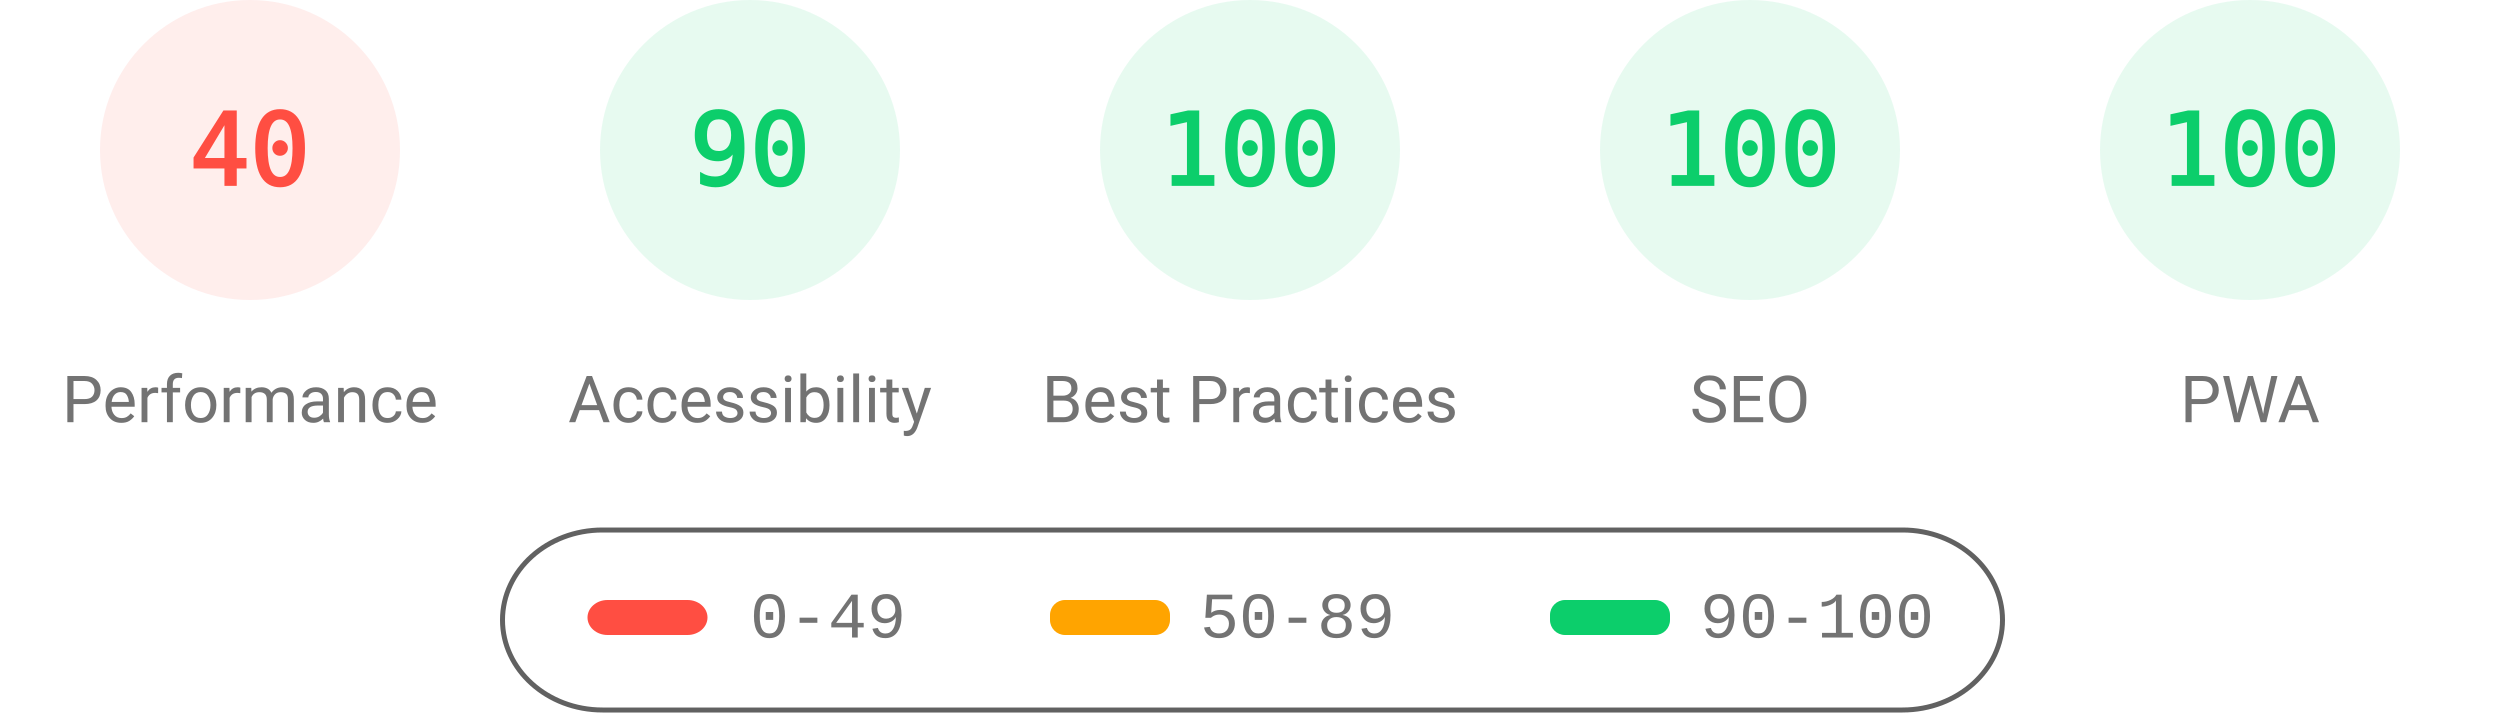
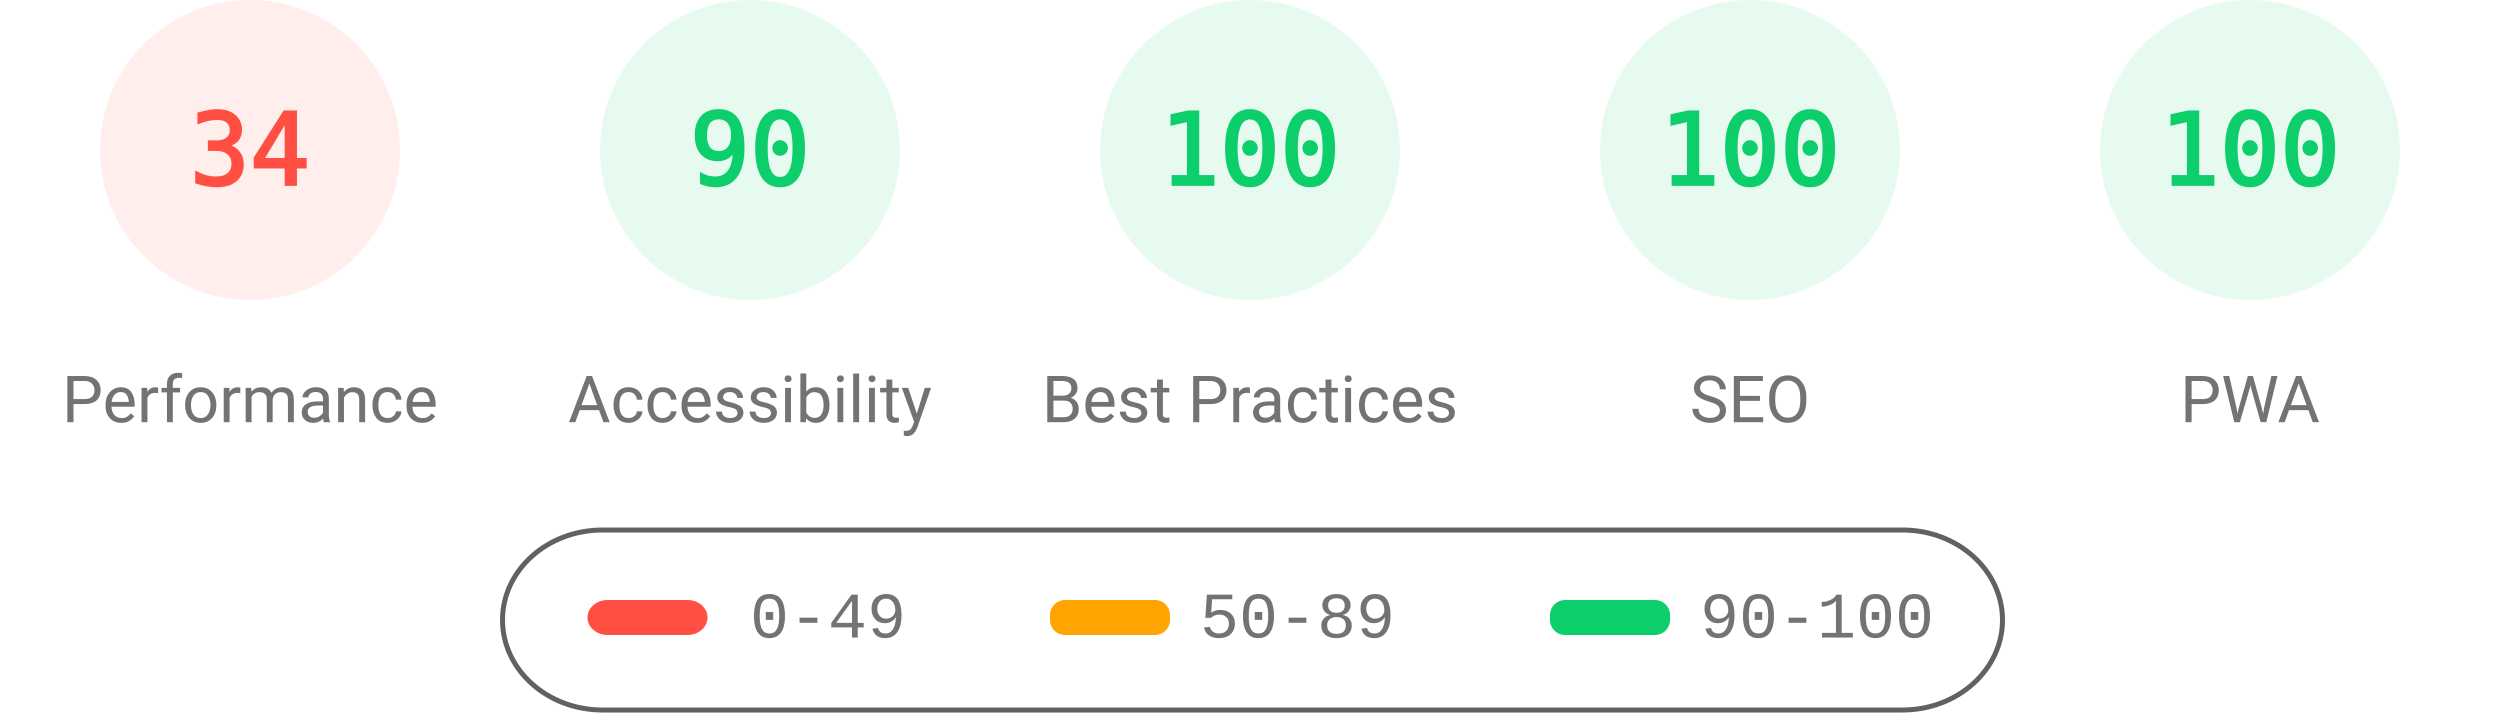
<svg xmlns="http://www.w3.org/2000/svg" fill="none" width="1000" height="285">
  <style>.gauge-base{opacity:.1}.gauge-arc{fill:none;animation-delay:250ms;stroke-linecap:round;transform:rotate(-90deg);transform-origin:100px 60px;animation:load-gauge 1s ease forwards}.guage-text{font-size:40px;font-family:monospace;text-align:center}.guage-red{color:#ff4e42;fill:#ff4e42;stroke:#ff4e42}.guage-orange{color:#ffa400;fill:#ffa400;stroke:#ffa400}.guage-green{color:#0cce6b;fill:#0cce6b;stroke:#0cce6b}.guage-undefined{color:#5c5c5c;fill:#5c5c5c;stroke:#5c5c5c}.guage-title{color:#737373;fill:#737373;stroke:none;font-size:26px;line-height:26px;font-family:Roboto,Halvetica,Arial,sans-serif}@keyframes load-gauge{from{stroke-dasharray:0 352.858}}</style>
  <svg class="guage-div guage-perf guage-red" viewBox="0 0 200 200" width="200" height="200">
    <circle class="gauge-base" r="56" cx="100" cy="60" stroke-width="8" />
-     <circle class="gauge-arc guage-arc-1" r="56" cx="100" cy="60" stroke-width="8" style="stroke-dasharray:140.743,351.858" />
-     <text class="guage-text" x="100" y="60" alignment-baseline="central" dominant-baseline="central" text-anchor="middle">40</text>
+     <circle class="gauge-arc guage-arc-1" r="56" cx="100" cy="60" stroke-width="8" style="stroke-dasharray:119.632,351.858" />
+     <text class="guage-text" x="100" y="60" alignment-baseline="central" dominant-baseline="central" text-anchor="middle">34</text>
    <text class="guage-title" x="100" y="160" alignment-baseline="central" dominant-baseline="central" text-anchor="middle">Performance</text>
  </svg>
  <svg class="guage-div guage-acc guage-green" viewBox="0 0 200 200" width="200" height="200" x="200">
    <circle class="gauge-base" r="56" cx="100" cy="60" stroke-width="8" />
    <circle class="gauge-arc guage-arc-2" r="56" cx="100" cy="60" stroke-width="8" style="stroke-dasharray:316.672,351.858" />
    <text class="guage-text" x="100" y="60" alignment-baseline="central" dominant-baseline="central" text-anchor="middle">90</text>
    <text class="guage-title" x="100" y="160" alignment-baseline="central" dominant-baseline="central" text-anchor="middle">Accessibility</text>
  </svg>
  <svg class="guage-div guage-best guage-green" viewBox="0 0 200 200" width="200" height="200" x="400">
    <circle class="gauge-base" r="56" cx="100" cy="60" stroke-width="8" />
    <circle class="gauge-arc guage-arc-3" r="56" cx="100" cy="60" stroke-width="8" style="stroke-dasharray:351.858,351.858" />
    <text class="guage-text" x="100" y="60" alignment-baseline="central" dominant-baseline="central" text-anchor="middle">100</text>
    <text class="guage-title" x="100" y="160" alignment-baseline="central" dominant-baseline="central" text-anchor="middle">Best Practices</text>
  </svg>
  <svg class="guage-div guage-seo guage-green" viewBox="0 0 200 200" width="200" height="200" x="600">
    <circle class="gauge-base" r="56" cx="100" cy="60" stroke-width="8" />
    <circle class="gauge-arc guage-arc-4" r="56" cx="100" cy="60" stroke-width="8" style="stroke-dasharray:351.858,351.858" />
    <text class="guage-text" x="100" y="60" alignment-baseline="central" dominant-baseline="central" text-anchor="middle">100</text>
    <text class="guage-title" x="100" y="160" alignment-baseline="central" dominant-baseline="central" text-anchor="middle">SEO</text>
  </svg>
  <svg class="guage-div guage-pwa guage-green" viewBox="0 0 200 200" width="200" height="200" x="800">
    <circle class="gauge-base" r="56" cx="100" cy="60" stroke-width="8" />
    <circle class="gauge-arc guage-arc-4" r="56" cx="100" cy="60" stroke-width="8" style="stroke-dasharray:351.858,351.858" />
    <text class="guage-text" x="100" y="60" alignment-baseline="central" dominant-baseline="central" text-anchor="middle">100</text>
    <text class="guage-title" x="100" y="160" alignment-baseline="central" dominant-baseline="central" text-anchor="middle">PWA</text>
  </svg>
  <svg width="604" height="76" x="200" y="210">
    <path fill="none" id="canvas_background" d="M-1-1h604v80H-1z" />
    <rect fill-opacity="0" stroke="#616161" stroke-width="2" rx="40" id="svg_2" height="72" width="600" y="2" x="1" fill="#000" />
    <rect stroke="#000" rx="8" id="svg_3" height="14" width="48" y="30" x="35" stroke-opacity="null" stroke-width="0" fill="#ff4e42" />
    <rect stroke="#000" rx="6" id="svg_4" height="14" width="48" y="30" x="220" stroke-opacity="null" stroke-width="0" fill="#ffa400" />
    <rect stroke="#000" rx="6" id="svg_5" height="14" width="48" y="30" x="420" stroke-opacity="null" stroke-width="0" fill="#0cce6b" />
    <text xml:space="preserve" text-anchor="start" font-family="'Courier New', Courier, monospace" font-size="26" id="svg_6" y="45" x="100" stroke-opacity="null" stroke-width="0" stroke="#000" fill="#737373">0-49</text>
    <text xml:space="preserve" text-anchor="start" font-family="'Courier New', Courier, monospace" font-size="26" id="svg_7" y="45" x="280" stroke-opacity="null" stroke-width="0" stroke="#000" fill="#737373">50-89</text>
    <text xml:space="preserve" text-anchor="start" font-family="'Courier New', Courier, monospace" font-size="26" id="svg_8" y="45" x="480" stroke-opacity="null" stroke-width="0" stroke="#000" fill="#737373">90-100</text>
  </svg>
</svg>
